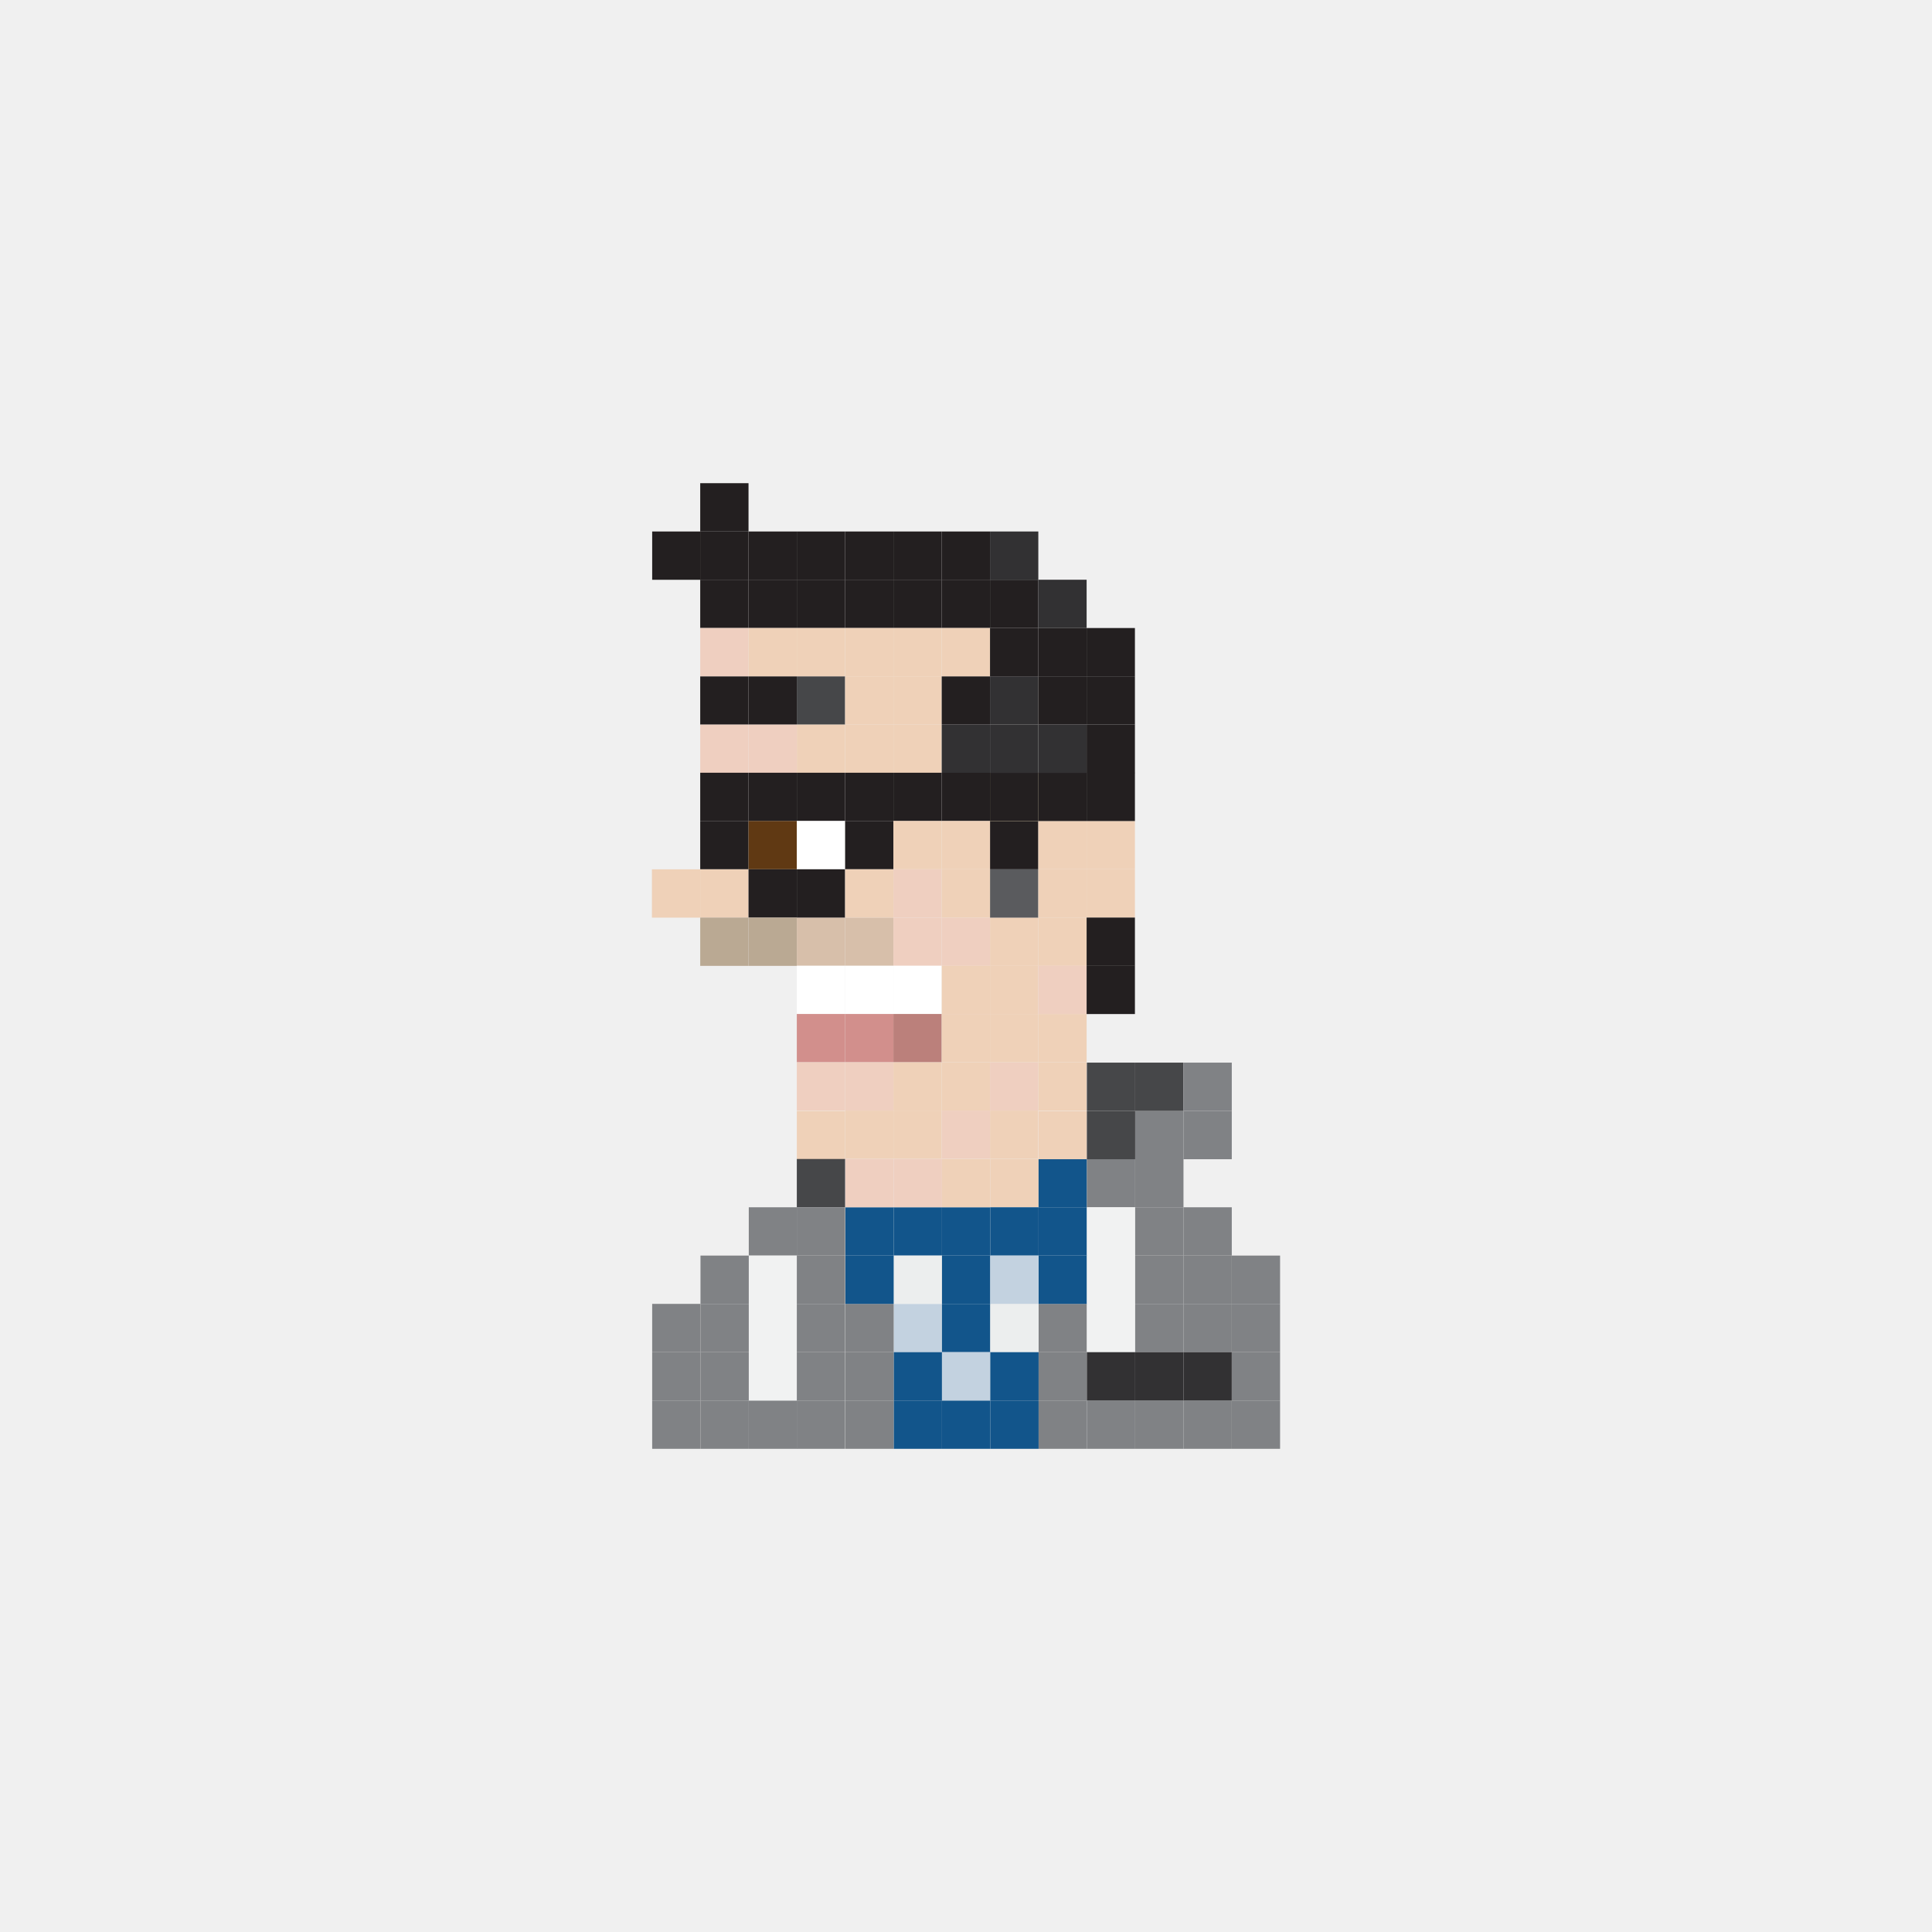
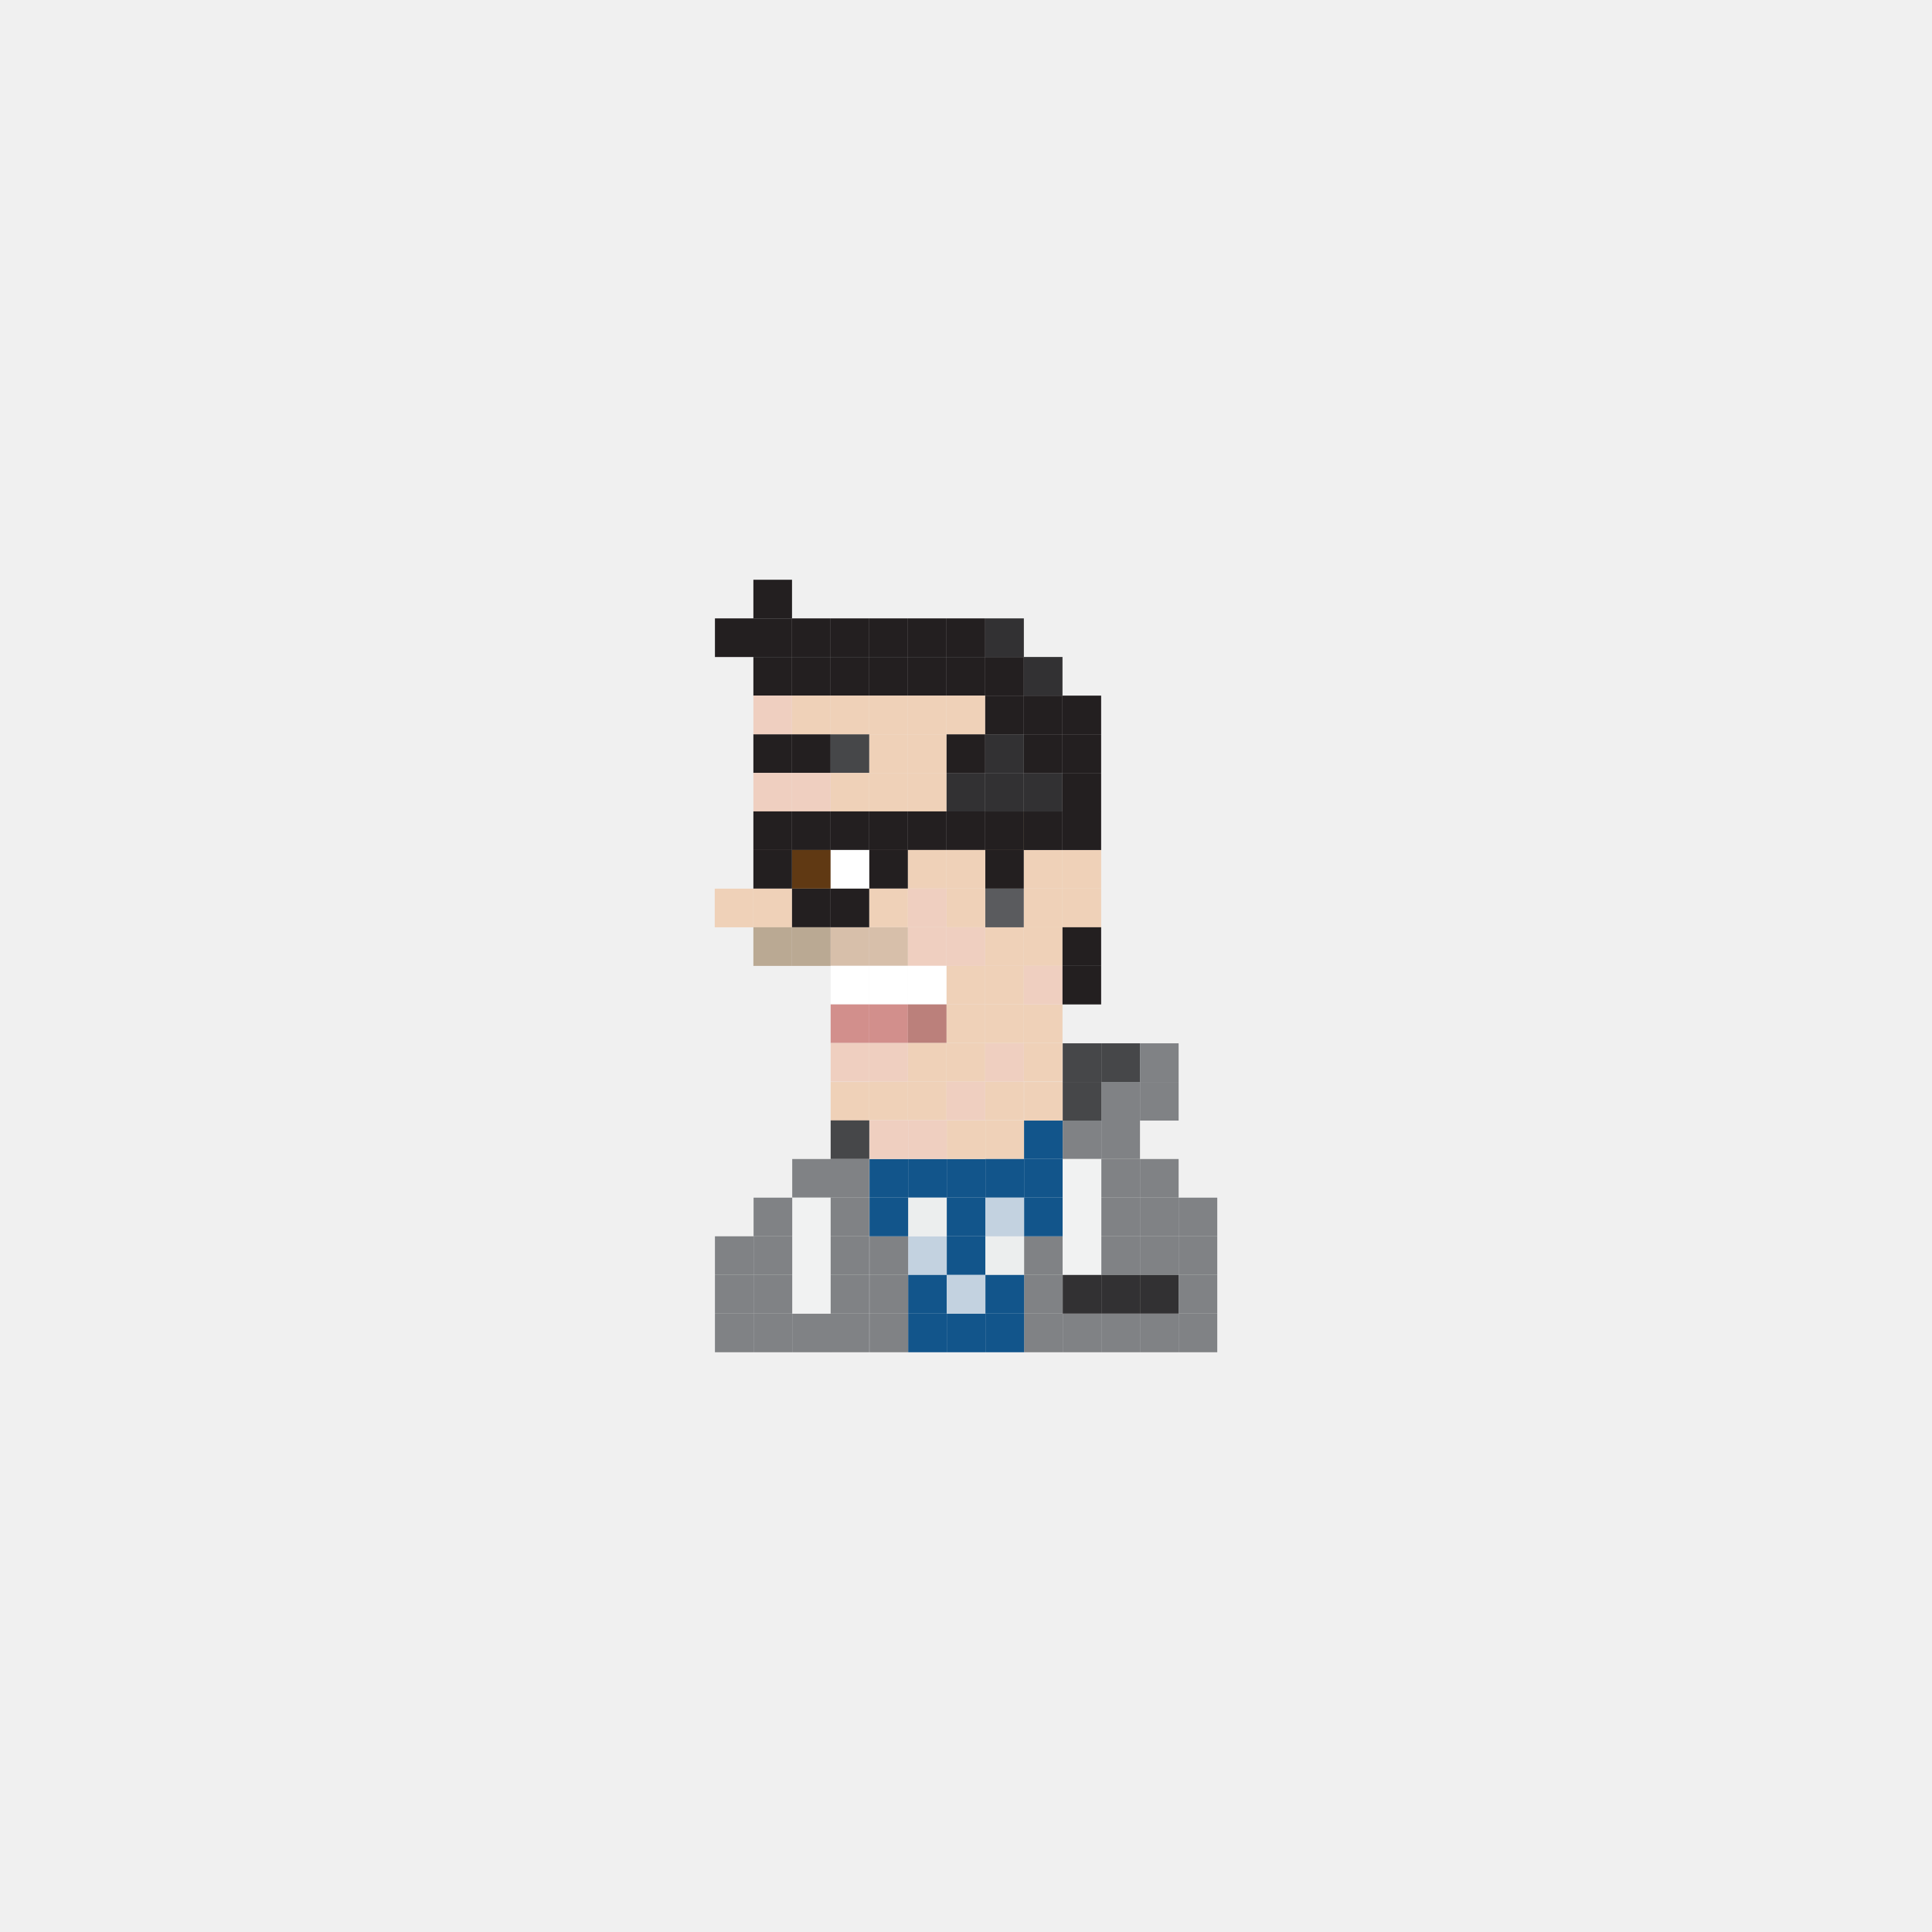
<svg xmlns="http://www.w3.org/2000/svg" version="1.1" id="Layer_1" x="0px" y="0px" width="300px" height="300px" viewBox="0 0 300 300" enable-background="new 0 0 300 300" xml:space="preserve">
  <g>
-     <rect x="108.73" y="75.029" fill="#231F20" width="7.5" height="7.5" />
-     <rect x="108.73" y="90.02" fill="#231F20" width="7.5" height="7.5" />
-     <rect x="116.23" y="90.02" fill="#231F20" width="7.5" height="7.5" />
-     <rect x="123.73" y="90.02" fill="#231F20" width="7.5" height="7.5" />
-     <rect x="131.23" y="90.02" fill="#231F20" width="7.5" height="7.5" />
-     <rect x="138.73" y="90.02" fill="#231F20" width="7.5" height="7.5" />
-     <rect x="146.23" y="90.02" fill="#231F20" width="7.5" height="7.5" />
-     <rect x="108.73" y="105.02" fill="#231F20" width="7.5" height="7.5" />
-     <rect x="116.23" y="105.02" fill="#231F20" width="7.5" height="7.5" />
-     <rect x="123.73" y="105.02" fill="#464749" width="7.5" height="7.5" />
-     <rect x="131.23" y="105.02" fill="#EFD1B8" width="7.5" height="7.5" />
-     <rect x="138.73" y="105.02" fill="#EFD1B8" width="7.5" height="7.5" />
-     <rect x="146.23" y="105.02" fill="#231F20" width="7.5" height="7.5" />
-     <rect x="108.73" y="112.52" fill="#EFCFC0" width="7.5" height="7.5" />
-     <rect x="116.23" y="112.52" fill="#EFCFC0" width="7.5" height="7.5" />
-     <rect x="108.73" y="119.99" fill="#231F20" width="7.5" height="7.5" />
-     <rect x="116.23" y="119.99" fill="#231F20" width="7.5" height="7.5" />
-     <rect x="108.73" y="127.48" fill="#231F20" width="7.5" height="7.5" />
-     <rect x="116.23" y="127.48" fill="#603913" width="7.5" height="7.5" />
-     <rect x="108.73" y="134.99" fill="#EFD1B8" width="7.5" height="7.5" />
-     <rect x="116.23" y="134.99" fill="#231F20" width="7.5" height="7.5" />
-     <rect x="108.73" y="142.48" fill="#BAA993" width="7.5" height="7.5" />
-     <rect x="101.23" y="134.99" fill="#EFD1B8" width="7.5" height="7.5" />
-     <rect x="116.23" y="142.48" fill="#BAA993" width="7.5" height="7.5" />
-     <rect x="131.23" y="142.48" fill="#D7BFAA" width="7.5" height="7.5" />
-     <rect x="123.73" y="142.48" fill="#D7BFAA" width="7.5" height="7.5" />
-     <rect x="138.73" y="142.48" fill="#EFCFC0" width="7.5" height="7.5" />
-     <rect x="153.73" y="142.48" fill="#EFD1B8" width="7.5" height="7.5" />
-     <rect x="146.23" y="142.48" fill="#EFCFC0" width="7.5" height="7.5" />
-     <rect x="131.23" y="149.961" fill="#FFFFFF" width="7.5" height="7.5" />
-     <rect x="123.73" y="149.961" fill="#FFFFFF" width="7.5" height="7.5" />
-     <rect x="138.73" y="149.961" fill="#FFFFFF" width="7.5" height="7.5" />
-     <rect x="146.23" y="149.961" fill="#EFD1B8" width="7.5" height="7.5" />
-     <rect x="131.23" y="157.451" fill="#D28F8C" width="7.5" height="7.5" />
-     <rect x="123.73" y="157.451" fill="#D28F8C" width="7.5" height="7.5" />
-     <rect x="138.73" y="157.451" fill="#BB807B" width="7.5" height="7.5" />
-     <rect x="146.23" y="157.451" fill="#EFD1B8" width="7.5" height="7.5" />
-     <rect x="131.23" y="164.951" fill="#EFCFC0" width="7.5" height="7.5" />
-     <rect x="123.73" y="164.951" fill="#EFCFC0" width="7.5" height="7.5" />
-     <rect x="123.73" y="172.505" fill="#EFD1B8" width="7.5" height="7.5" />
-     <rect x="138.73" y="164.951" fill="#EFD1B8" width="7.5" height="7.5" />
-     <rect x="146.23" y="164.951" fill="#EFD1B8" width="7.5" height="7.5" />
-     <rect x="153.73" y="164.951" fill="#EFCFC0" width="7.5" height="7.5" />
-     <rect x="161.23" y="142.48" fill="#EFD1B8" width="7.5" height="7.5" />
-     <rect x="153.73" y="134.99" fill="#5A5B5E" width="7.5" height="7.5" />
-     <rect x="161.23" y="134.99" fill="#EFD1B8" width="7.5" height="7.5" />
-     <rect x="153.73" y="157.451" fill="#EFD1B8" width="7.5" height="7.5" />
-     <rect x="161.23" y="157.451" fill="#EFD1B8" width="7.5" height="7.5" />
-     <rect x="161.23" y="164.951" fill="#EFD1B8" width="7.5" height="7.5" />
-     <rect x="153.73" y="149.961" fill="#EFD1B8" width="7.5" height="7.5" />
-     <rect x="161.23" y="149.961" fill="#EFCFC0" width="7.5" height="7.5" />
-     <rect x="153.73" y="127.48" fill="#231F20" width="7.5" height="7.5" />
-     <rect x="161.23" y="127.48" fill="#EFD1B8" width="7.5" height="7.5" />
-     <rect x="153.73" y="119.99" fill="#EDD69F" width="7.5" height="7.5" />
-     <rect x="161.23" y="119.99" fill="#231F20" width="7.5" height="7.5" />
-     <rect x="168.73" y="127.48" fill="#EFD1B8" width="7.5" height="7.5" />
-     <rect x="168.73" y="134.99" fill="#EFD1B8" width="7.5" height="7.5" />
-     <rect x="168.73" y="119.99" fill="#231F20" width="7.5" height="7.5" />
-     <rect x="123.73" y="112.52" fill="#EFD1B8" width="7.5" height="7.5" />
-     <rect x="131.23" y="112.52" fill="#EFD1B8" width="7.5" height="7.5" />
-     <rect x="138.73" y="112.52" fill="#EFD1B8" width="7.5" height="7.5" />
-     <rect x="146.23" y="112.52" fill="#323133" width="7.5" height="7.5" />
-     <rect x="123.73" y="119.99" fill="#231F20" width="7.5" height="7.5" />
-     <rect x="131.23" y="119.99" fill="#231F20" width="7.5" height="7.5" />
-     <rect x="138.73" y="119.99" fill="#231F20" width="7.5" height="7.5" />
-     <rect x="146.23" y="119.99" fill="#231F20" width="7.5" height="7.5" />
-     <rect x="123.73" y="127.48" fill="#FFFFFF" width="7.5" height="7.5" />
-     <rect x="131.23" y="127.48" fill="#231F20" width="7.5" height="7.5" />
-     <rect x="138.73" y="127.48" fill="#EFD1B8" width="7.5" height="7.5" />
-     <rect x="146.23" y="127.48" fill="#EFD1B8" width="7.5" height="7.5" />
-     <rect x="123.73" y="134.98" fill="#231F20" width="7.5" height="7.5" />
-     <rect x="131.23" y="134.98" fill="#EFD1B8" width="7.5" height="7.5" />
-     <rect x="138.73" y="134.98" fill="#EFCFC0" width="7.5" height="7.5" />
-     <rect x="146.23" y="134.98" fill="#EFD1B8" width="7.5" height="7.5" />
-     <rect x="153.73" y="90.02" fill="#231F20" width="7.5" height="7.5" />
-     <rect x="161.23" y="90.02" fill="#323133" width="7.5" height="7.5" />
-     <rect x="108.73" y="82.529" fill="#231F20" width="7.5" height="7.5" />
-     <rect x="101.27" y="82.529" fill="#231F20" width="7.5" height="7.5" />
-     <rect x="116.23" y="82.529" fill="#231F20" width="7.5" height="7.5" />
-     <rect x="123.73" y="82.529" fill="#231F20" width="7.5" height="7.5" />
-     <rect x="131.23" y="82.529" fill="#231F20" width="7.5" height="7.5" />
-     <rect x="138.73" y="82.529" fill="#231F20" width="7.5" height="7.5" />
-     <rect x="146.23" y="82.529" fill="#231F20" width="7.5" height="7.5" />
-     <rect x="153.73" y="82.529" fill="#323133" width="7.5" height="7.5" />
-     <rect x="153.73" y="105.02" fill="#323133" width="7.5" height="7.5" />
-     <rect x="153.73" y="119.99" fill="#231F20" width="7.5" height="7.5" />
-     <rect x="161.23" y="105.02" fill="#231F20" width="7.5" height="7.5" />
-     <rect x="168.73" y="105.02" fill="#231F20" width="7.5" height="7.5" />
-     <rect x="108.73" y="97.52" fill="#EFCFC0" width="7.5" height="7.5" />
-     <rect x="116.23" y="97.52" fill="#EFD1B8" width="7.5" height="7.5" />
-     <rect x="123.73" y="97.52" fill="#EFD1B8" width="7.5" height="7.5" />
-     <rect x="131.23" y="97.52" fill="#EFD1B8" width="7.5" height="7.5" />
-     <rect x="138.73" y="97.52" fill="#EFD1B8" width="7.5" height="7.5" />
-     <rect x="146.23" y="97.52" fill="#EFD1B8" width="7.5" height="7.5" />
-     <rect x="153.73" y="97.52" fill="#231F20" width="7.5" height="7.5" />
-     <rect x="161.23" y="97.52" fill="#231F20" width="7.5" height="7.5" />
-     <rect x="168.73" y="97.52" fill="#231F20" width="7.5" height="7.5" />
-     <rect x="168.73" y="112.52" fill="#231F20" width="7.5" height="7.5" />
-     <rect x="168.73" y="142.48" fill="#231F20" width="7.5" height="7.5" />
-     <rect x="168.73" y="149.961" fill="#231F20" width="7.5" height="7.5" />
-     <rect x="153.73" y="112.52" fill="#323133" width="7.5" height="7.5" />
-     <rect x="161.23" y="112.52" fill="#323133" width="7.5" height="7.5" />
-     <rect x="131.23" y="172.451" fill="#EFD1B8" width="7.5" height="7.5" />
-     <rect x="138.73" y="172.451" fill="#EFD1B8" width="7.5" height="7.5" />
-     <rect x="146.23" y="172.451" fill="#EFCFC0" width="7.5" height="7.5" />
-     <rect x="153.73" y="172.451" fill="#EFD1B8" width="7.5" height="7.5" />
-     <rect x="138.77" y="187.466" fill="#12558B" width="7.5" height="7.5" />
-     <rect x="146.27" y="187.466" fill="#12558B" width="7.5" height="7.5" />
-     <rect x="138.77" y="179.966" fill="#EFCFC0" width="7.5" height="7.5" />
-     <rect x="146.27" y="179.966" fill="#EFD1B8" width="7.5" height="7.5" />
-     <rect x="153.77" y="179.966" fill="#EFD1B8" width="7.5" height="7.5" />
-     <rect x="161.27" y="179.966" fill="#12558B" width="7.5" height="7.5" />
-     <rect x="168.77" y="179.966" fill="#808285" width="7.5" height="7.5" />
-     <rect x="176.27" y="172.505" fill="#808285" width="7.5" height="7.5" />
-     <rect x="176.27" y="179.966" fill="#808285" width="7.5" height="7.5" />
-     <rect x="176.27" y="165.005" fill="#464749" width="7.5" height="7.5" />
-     <rect x="183.77" y="172.505" fill="#808285" width="7.5" height="7.5" />
-     <rect x="183.77" y="165.005" fill="#808285" width="7.5" height="7.5" />
-     <rect x="168.77" y="165.005" fill="#464749" width="7.5" height="7.5" />
-     <rect x="161.27" y="172.505" fill="#EFD1B8" width="7.5" height="7.5" />
-     <rect x="168.77" y="172.505" fill="#464749" width="7.5" height="7.5" />
-     <rect x="161.27" y="187.466" fill="#12558B" width="7.5" height="7.5" />
-     <rect x="153.77" y="187.466" fill="#12558B" width="7.5" height="7.5" />
-     <rect x="131.27" y="187.466" fill="#12558B" width="7.5" height="7.5" />
-     <rect x="116.27" y="187.466" fill="#808285" width="7.5" height="7.5" />
-     <rect x="123.73" y="179.966" fill="#464749" width="7.5" height="7.5" />
-     <rect x="131.27" y="179.966" fill="#EFCFC0" width="7.5" height="7.5" />
-     <rect x="168.77" y="187.466" fill="#F1F2F2" width="7.5" height="7.5" />
-     <rect x="176.27" y="187.466" fill="#808285" width="7.5" height="7.5" />
-     <rect x="183.77" y="187.466" fill="#808285" width="7.5" height="7.5" />
-     <rect x="138.77" y="202.466" fill="#C3D2E0" width="7.5" height="7.5" />
-     <rect x="146.27" y="202.466" fill="#12558B" width="7.5" height="7.5" />
-     <rect x="161.27" y="202.466" fill="#808285" width="7.5" height="7.5" />
-     <rect x="153.77" y="202.466" fill="#ECEEEE" width="7.5" height="7.5" />
-     <rect x="131.27" y="202.466" fill="#808285" width="7.5" height="7.5" />
-     <rect x="116.27" y="202.466" fill="#F1F2F2" width="7.5" height="7.5" />
-     <rect x="108.77" y="202.466" fill="#808285" width="7.5" height="7.5" />
-     <rect x="168.77" y="202.466" fill="#F1F2F2" width="7.5" height="7.5" />
-     <rect x="176.27" y="202.466" fill="#808285" width="7.5" height="7.5" />
-     <rect x="183.77" y="202.466" fill="#808285" width="7.5" height="7.5" />
-     <rect x="191.27" y="202.466" fill="#808285" width="7.5" height="7.5" />
-     <rect x="138.77" y="217.471" fill="#12558B" width="7.5" height="7.5" />
-     <rect x="146.27" y="217.471" fill="#12558B" width="7.5" height="7.5" />
-     <rect x="161.27" y="217.471" fill="#808285" width="7.5" height="7.5" />
-     <rect x="153.77" y="217.471" fill="#12558B" width="7.5" height="7.5" />
-     <rect x="131.27" y="217.471" fill="#808285" width="7.5" height="7.5" />
-     <rect x="116.27" y="217.471" fill="#808285" width="7.5" height="7.5" />
-     <rect x="108.77" y="217.471" fill="#808285" width="7.5" height="7.5" />
-     <rect x="168.77" y="217.471" fill="#808285" width="7.5" height="7.5" />
-     <rect x="176.27" y="217.471" fill="#808285" width="7.5" height="7.5" />
-     <rect x="183.77" y="217.471" fill="#808285" width="7.5" height="7.5" />
-     <rect x="191.27" y="217.471" fill="#808285" width="7.5" height="7.5" />
-     <rect x="138.77" y="194.966" fill="#ECEEEE" width="7.5" height="7.5" />
-     <rect x="146.27" y="194.966" fill="#12558B" width="7.5" height="7.5" />
-     <rect x="161.27" y="194.966" fill="#12558B" width="7.5" height="7.5" />
-     <rect x="153.77" y="194.966" fill="#C3D2E0" width="7.5" height="7.5" />
-     <rect x="131.27" y="194.966" fill="#12558B" width="7.5" height="7.5" />
-     <rect x="116.27" y="194.966" fill="#F1F2F2" width="7.5" height="7.5" />
-     <rect x="108.77" y="194.966" fill="#808285" width="7.5" height="7.5" />
-     <rect x="168.77" y="194.966" fill="#F1F2F2" width="7.5" height="7.5" />
-     <rect x="176.27" y="194.966" fill="#808285" width="7.5" height="7.5" />
-     <rect x="183.77" y="194.966" fill="#808285" width="7.5" height="7.5" />
-     <rect x="191.27" y="194.966" fill="#808285" width="7.5" height="7.5" />
-     <rect x="138.77" y="209.966" fill="#12558B" width="7.5" height="7.505" />
-     <rect x="146.27" y="209.966" fill="#C3D2E0" width="7.5" height="7.505" />
-     <rect x="161.27" y="209.966" fill="#808285" width="7.5" height="7.505" />
-     <rect x="153.77" y="209.966" fill="#12558B" width="7.5" height="7.505" />
-     <rect x="131.27" y="209.966" fill="#808285" width="7.5" height="7.505" />
-     <rect x="116.27" y="209.966" fill="#F1F2F2" width="7.5" height="7.505" />
-     <rect x="108.77" y="209.966" fill="#808285" width="7.5" height="7.505" />
-     <rect x="101.27" y="202.466" fill="#808285" width="7.5" height="7.5" />
-     <rect x="101.27" y="217.471" fill="#808285" width="7.5" height="7.5" />
-     <rect x="101.27" y="209.966" fill="#808285" width="7.5" height="7.505" />
-     <rect x="168.77" y="209.966" fill="#323133" width="7.5" height="7.505" />
-     <rect x="176.27" y="209.966" fill="#323133" width="7.5" height="7.505" />
-     <rect x="123.73" y="187.466" fill="#808285" width="7.5" height="7.5" />
-     <rect x="123.73" y="202.466" fill="#808285" width="7.5" height="7.5" />
-     <rect x="123.73" y="217.471" fill="#808285" width="7.5" height="7.5" />
-     <rect x="123.73" y="194.966" fill="#808285" width="7.5" height="7.5" />
-     <rect x="123.73" y="209.966" fill="#808285" width="7.5" height="7.505" />
-     <rect x="183.77" y="209.966" fill="#323133" width="7.5" height="7.505" />
-     <rect x="191.27" y="209.966" fill="#808285" width="7.5" height="7.505" />
+     <rect x="116.984" y="90.023" fill="#231F20" width="6" height="6" />
+     <rect x="116.984" y="102.016" fill="#231F20" width="6" height="6" />
+     <rect x="122.984" y="102.016" fill="#231F20" width="6" height="6" />
+     <rect x="128.984" y="102.016" fill="#231F20" width="6" height="6" />
+     <rect x="134.984" y="102.016" fill="#231F20" width="6" height="6" />
+     <rect x="140.984" y="102.016" fill="#231F20" width="6" height="6" />
+     <rect x="146.984" y="102.016" fill="#231F20" width="6" height="6" />
+     <rect x="116.984" y="114.016" fill="#231F20" width="6" height="6" />
+     <rect x="122.984" y="114.016" fill="#231F20" width="6" height="6" />
+     <rect x="128.984" y="114.016" fill="#464749" width="6" height="6" />
+     <rect x="134.984" y="114.016" fill="#EFD1B8" width="6" height="6" />
+     <rect x="140.984" y="114.016" fill="#EFD1B8" width="6" height="6" />
+     <rect x="146.984" y="114.016" fill="#231F20" width="6" height="6" />
+     <rect x="116.984" y="120.016" fill="#EFCFC0" width="6" height="6" />
+     <rect x="122.984" y="120.016" fill="#EFCFC0" width="6" height="6" />
+     <rect x="116.984" y="125.992" fill="#231F20" width="6" height="6" />
+     <rect x="122.984" y="125.992" fill="#231F20" width="6" height="6" />
+     <rect x="116.984" y="131.984" fill="#231F20" width="6" height="6" />
+     <rect x="122.984" y="131.984" fill="#603913" width="6" height="6" />
+     <rect x="116.984" y="137.992" fill="#EFD1B8" width="6" height="6" />
+     <rect x="122.984" y="137.992" fill="#231F20" width="6" height="6" />
+     <rect x="116.984" y="143.984" fill="#BAA993" width="6" height="6" />
+     <rect x="110.984" y="137.992" fill="#EFD1B8" width="6" height="6" />
+     <rect x="122.984" y="143.984" fill="#BAA993" width="6" height="6" />
+     <rect x="134.984" y="143.984" fill="#D7BFAA" width="6" height="6" />
+     <rect x="128.984" y="143.984" fill="#D7BFAA" width="6" height="6" />
+     <rect x="140.984" y="143.984" fill="#EFCFC0" width="6" height="6" />
+     <rect x="152.984" y="143.984" fill="#EFD1B8" width="6" height="6" />
+     <rect x="146.984" y="143.984" fill="#EFCFC0" width="6" height="6" />
+     <rect x="134.984" y="149.969" fill="#FFFFFF" width="6" height="6" />
+     <rect x="128.984" y="149.969" fill="#FFFFFF" width="6" height="6" />
+     <rect x="140.984" y="149.969" fill="#FFFFFF" width="6" height="6" />
+     <rect x="146.984" y="149.969" fill="#EFD1B8" width="6" height="6" />
+     <rect x="134.984" y="155.961" fill="#D28F8C" width="6" height="6" />
+     <rect x="128.984" y="155.961" fill="#D28F8C" width="6" height="6" />
+     <rect x="140.984" y="155.961" fill="#BB807B" width="6" height="6" />
+     <rect x="146.984" y="155.961" fill="#EFD1B8" width="6" height="6" />
+     <rect x="134.984" y="161.961" fill="#EFCFC0" width="6" height="6" />
+     <rect x="128.984" y="161.961" fill="#EFCFC0" width="6" height="6" />
+     <rect x="128.984" y="168.004" fill="#EFD1B8" width="6" height="6" />
+     <rect x="140.984" y="161.961" fill="#EFD1B8" width="6" height="6" />
+     <rect x="146.984" y="161.961" fill="#EFD1B8" width="6" height="6" />
+     <rect x="152.984" y="161.961" fill="#EFCFC0" width="6" height="6" />
+     <rect x="158.984" y="143.984" fill="#EFD1B8" width="6" height="6" />
+     <rect x="152.984" y="137.992" fill="#5A5B5E" width="6" height="6" />
+     <rect x="158.984" y="137.992" fill="#EFD1B8" width="6" height="6" />
+     <rect x="152.984" y="155.961" fill="#EFD1B8" width="6" height="6" />
+     <rect x="158.984" y="155.961" fill="#EFD1B8" width="6" height="6" />
+     <rect x="158.984" y="161.961" fill="#EFD1B8" width="6" height="6" />
+     <rect x="152.984" y="149.969" fill="#EFD1B8" width="6" height="6" />
+     <rect x="158.984" y="149.969" fill="#EFCFC0" width="6" height="6" />
+     <rect x="152.984" y="131.984" fill="#231F20" width="6" height="6" />
+     <rect x="158.984" y="131.984" fill="#EFD1B8" width="6" height="6" />
+     <rect x="152.984" y="125.992" fill="#EDD69F" width="6" height="6" />
+     <rect x="158.984" y="125.992" fill="#231F20" width="6" height="6" />
+     <rect x="164.984" y="131.984" fill="#EFD1B8" width="6" height="6" />
+     <rect x="164.984" y="137.992" fill="#EFD1B8" width="6" height="6" />
+     <rect x="164.984" y="125.992" fill="#231F20" width="6" height="6" />
+     <rect x="128.984" y="120.016" fill="#EFD1B8" width="6" height="6" />
+     <rect x="134.984" y="120.016" fill="#EFD1B8" width="6" height="6" />
+     <rect x="140.984" y="120.016" fill="#EFD1B8" width="6" height="6" />
+     <rect x="146.984" y="120.016" fill="#323133" width="6" height="6" />
+     <rect x="128.984" y="125.992" fill="#231F20" width="6" height="6" />
+     <rect x="134.984" y="125.992" fill="#231F20" width="6" height="6" />
+     <rect x="140.984" y="125.992" fill="#231F20" width="6" height="6" />
+     <rect x="146.984" y="125.992" fill="#231F20" width="6" height="6" />
+     <rect x="128.984" y="131.984" fill="#FFFFFF" width="6" height="6" />
+     <rect x="134.984" y="131.984" fill="#231F20" width="6" height="6" />
+     <rect x="140.984" y="131.984" fill="#EFD1B8" width="6" height="6" />
+     <rect x="146.984" y="131.984" fill="#EFD1B8" width="6" height="6" />
+     <rect x="128.984" y="137.984" fill="#231F20" width="6" height="6" />
+     <rect x="134.984" y="137.984" fill="#EFD1B8" width="6" height="6" />
+     <rect x="140.984" y="137.984" fill="#EFCFC0" width="6" height="6" />
+     <rect x="146.984" y="137.984" fill="#EFD1B8" width="6" height="6" />
+     <rect x="152.984" y="102.016" fill="#231F20" width="6" height="6" />
+     <rect x="158.984" y="102.016" fill="#323133" width="6" height="6" />
+     <rect x="116.984" y="96.023" fill="#231F20" width="6" height="6" />
+     <rect x="111.016" y="96.023" fill="#231F20" width="6" height="6" />
+     <rect x="122.984" y="96.023" fill="#231F20" width="6" height="6" />
+     <rect x="128.984" y="96.023" fill="#231F20" width="6" height="6" />
+     <rect x="134.984" y="96.023" fill="#231F20" width="6" height="6" />
+     <rect x="140.984" y="96.023" fill="#231F20" width="6" height="6" />
+     <rect x="146.984" y="96.023" fill="#231F20" width="6" height="6" />
+     <rect x="152.984" y="96.023" fill="#323133" width="6" height="6" />
+     <rect x="152.984" y="114.016" fill="#323133" width="6" height="6" />
+     <rect x="152.984" y="125.992" fill="#231F20" width="6" height="6" />
+     <rect x="158.984" y="114.016" fill="#231F20" width="6" height="6" />
+     <rect x="164.984" y="114.016" fill="#231F20" width="6" height="6" />
+     <rect x="116.984" y="108.016" fill="#EFCFC0" width="6" height="6" />
+     <rect x="122.984" y="108.016" fill="#EFD1B8" width="6" height="6" />
+     <rect x="128.984" y="108.016" fill="#EFD1B8" width="6" height="6" />
+     <rect x="134.984" y="108.016" fill="#EFD1B8" width="6" height="6" />
+     <rect x="140.984" y="108.016" fill="#EFD1B8" width="6" height="6" />
+     <rect x="146.984" y="108.016" fill="#EFD1B8" width="6" height="6" />
+     <rect x="152.984" y="108.016" fill="#231F20" width="6" height="6" />
+     <rect x="158.984" y="108.016" fill="#231F20" width="6" height="6" />
+     <rect x="164.984" y="108.016" fill="#231F20" width="6" height="6" />
+     <rect x="164.984" y="120.016" fill="#231F20" width="6" height="6" />
+     <rect x="164.984" y="143.984" fill="#231F20" width="6" height="6" />
+     <rect x="164.984" y="149.969" fill="#231F20" width="6" height="6" />
+     <rect x="152.984" y="120.016" fill="#323133" width="6" height="6" />
+     <rect x="158.984" y="120.016" fill="#323133" width="6" height="6" />
+     <rect x="134.984" y="167.961" fill="#EFD1B8" width="6" height="6" />
+     <rect x="140.984" y="167.961" fill="#EFD1B8" width="6" height="6" />
+     <rect x="146.984" y="167.961" fill="#EFCFC0" width="6" height="6" />
+     <rect x="152.984" y="167.961" fill="#EFD1B8" width="6" height="6" />
+     <rect x="141.016" y="179.973" fill="#12558B" width="6" height="6" />
+     <rect x="147.016" y="179.973" fill="#12558B" width="6" height="6" />
+     <rect x="141.016" y="173.973" fill="#EFCFC0" width="6" height="6" />
+     <rect x="147.016" y="173.973" fill="#EFD1B8" width="6" height="6" />
+     <rect x="153.016" y="173.973" fill="#EFD1B8" width="6" height="6" />
+     <rect x="159.016" y="173.973" fill="#12558B" width="6" height="6" />
+     <rect x="165.016" y="173.973" fill="#808285" width="6" height="6" />
+     <rect x="171.016" y="168.004" fill="#808285" width="6" height="6" />
+     <rect x="171.016" y="173.973" fill="#808285" width="6" height="6" />
+     <rect x="171.016" y="162.004" fill="#464749" width="6" height="6" />
+     <rect x="177.016" y="168.004" fill="#808285" width="6" height="6" />
+     <rect x="177.016" y="162.004" fill="#808285" width="6" height="6" />
+     <rect x="165.016" y="162.004" fill="#464749" width="6" height="6" />
+     <rect x="159.016" y="168.004" fill="#EFD1B8" width="6" height="6" />
+     <rect x="165.016" y="168.004" fill="#464749" width="6" height="6" />
+     <rect x="159.016" y="179.973" fill="#12558B" width="6" height="6" />
+     <rect x="153.016" y="179.973" fill="#12558B" width="6" height="6" />
+     <rect x="135.016" y="179.973" fill="#12558B" width="6" height="6" />
+     <rect x="123.016" y="179.973" fill="#808285" width="6" height="6" />
+     <rect x="128.984" y="173.973" fill="#464749" width="6" height="6" />
+     <rect x="135.016" y="173.973" fill="#EFCFC0" width="6" height="6" />
+     <rect x="165.016" y="179.973" fill="#F1F2F2" width="6" height="6" />
+     <rect x="171.016" y="179.973" fill="#808285" width="6" height="6" />
+     <rect x="177.016" y="179.973" fill="#808285" width="6" height="6" />
+     <rect x="141.016" y="191.973" fill="#C3D2E0" width="6" height="6" />
+     <rect x="147.016" y="191.973" fill="#12558B" width="6" height="6" />
+     <rect x="159.016" y="191.973" fill="#808285" width="6" height="6" />
+     <rect x="153.016" y="191.973" fill="#ECEEEE" width="6" height="6" />
+     <rect x="135.016" y="191.973" fill="#808285" width="6" height="6" />
+     <rect x="123.016" y="191.973" fill="#F1F2F2" width="6" height="6" />
+     <rect x="117.016" y="191.973" fill="#808285" width="6" height="6" />
+     <rect x="165.016" y="191.973" fill="#F1F2F2" width="6" height="6" />
+     <rect x="171.016" y="191.973" fill="#808285" width="6" height="6" />
+     <rect x="177.016" y="191.973" fill="#808285" width="6" height="6" />
+     <rect x="183.016" y="191.973" fill="#808285" width="6" height="6" />
+     <rect x="141.016" y="203.977" fill="#12558B" width="6" height="6" />
+     <rect x="147.016" y="203.977" fill="#12558B" width="6" height="6" />
+     <rect x="159.016" y="203.977" fill="#808285" width="6" height="6" />
+     <rect x="153.016" y="203.977" fill="#12558B" width="6" height="6" />
+     <rect x="135.016" y="203.977" fill="#808285" width="6" height="6" />
+     <rect x="123.016" y="203.977" fill="#808285" width="6" height="6" />
+     <rect x="117.016" y="203.977" fill="#808285" width="6" height="6" />
+     <rect x="165.016" y="203.977" fill="#808285" width="6" height="6" />
+     <rect x="171.016" y="203.977" fill="#808285" width="6" height="6" />
+     <rect x="177.016" y="203.977" fill="#808285" width="6" height="6" />
+     <rect x="183.016" y="203.977" fill="#808285" width="6" height="6" />
+     <rect x="141.016" y="185.973" fill="#ECEEEE" width="6" height="6" />
+     <rect x="147.016" y="185.973" fill="#12558B" width="6" height="6" />
+     <rect x="159.016" y="185.973" fill="#12558B" width="6" height="6" />
+     <rect x="153.016" y="185.973" fill="#C3D2E0" width="6" height="6" />
+     <rect x="135.016" y="185.973" fill="#12558B" width="6" height="6" />
+     <rect x="123.016" y="185.973" fill="#F1F2F2" width="6" height="6" />
+     <rect x="117.016" y="185.973" fill="#808285" width="6" height="6" />
+     <rect x="165.016" y="185.973" fill="#F1F2F2" width="6" height="6" />
+     <rect x="171.016" y="185.973" fill="#808285" width="6" height="6" />
+     <rect x="177.016" y="185.973" fill="#808285" width="6" height="6" />
+     <rect x="183.016" y="185.973" fill="#808285" width="6" height="6" />
+     <rect x="141.016" y="197.973" fill="#12558B" width="6" height="6.004" />
+     <rect x="147.016" y="197.973" fill="#C3D2E0" width="6" height="6.004" />
+     <rect x="159.016" y="197.973" fill="#808285" width="6" height="6.004" />
+     <rect x="153.016" y="197.973" fill="#12558B" width="6" height="6.004" />
+     <rect x="135.016" y="197.973" fill="#808285" width="6" height="6.004" />
+     <rect x="123.016" y="197.973" fill="#F1F2F2" width="6" height="6.004" />
+     <rect x="117.016" y="197.973" fill="#808285" width="6" height="6.004" />
+     <rect x="111.016" y="191.973" fill="#808285" width="6" height="6" />
+     <rect x="111.016" y="203.977" fill="#808285" width="6" height="6" />
+     <rect x="111.016" y="197.973" fill="#808285" width="6" height="6.004" />
+     <rect x="165.016" y="197.973" fill="#323133" width="6" height="6.004" />
+     <rect x="171.016" y="197.973" fill="#323133" width="6" height="6.004" />
+     <rect x="128.984" y="179.973" fill="#808285" width="6" height="6" />
+     <rect x="128.984" y="191.973" fill="#808285" width="6" height="6" />
+     <rect x="128.984" y="203.977" fill="#808285" width="6" height="6" />
+     <rect x="128.984" y="185.973" fill="#808285" width="6" height="6" />
+     <rect x="128.984" y="197.973" fill="#808285" width="6" height="6.004" />
+     <rect x="177.016" y="197.973" fill="#323133" width="6" height="6.004" />
+     <rect x="183.016" y="197.973" fill="#808285" width="6" height="6.004" />
  </g>
</svg>
